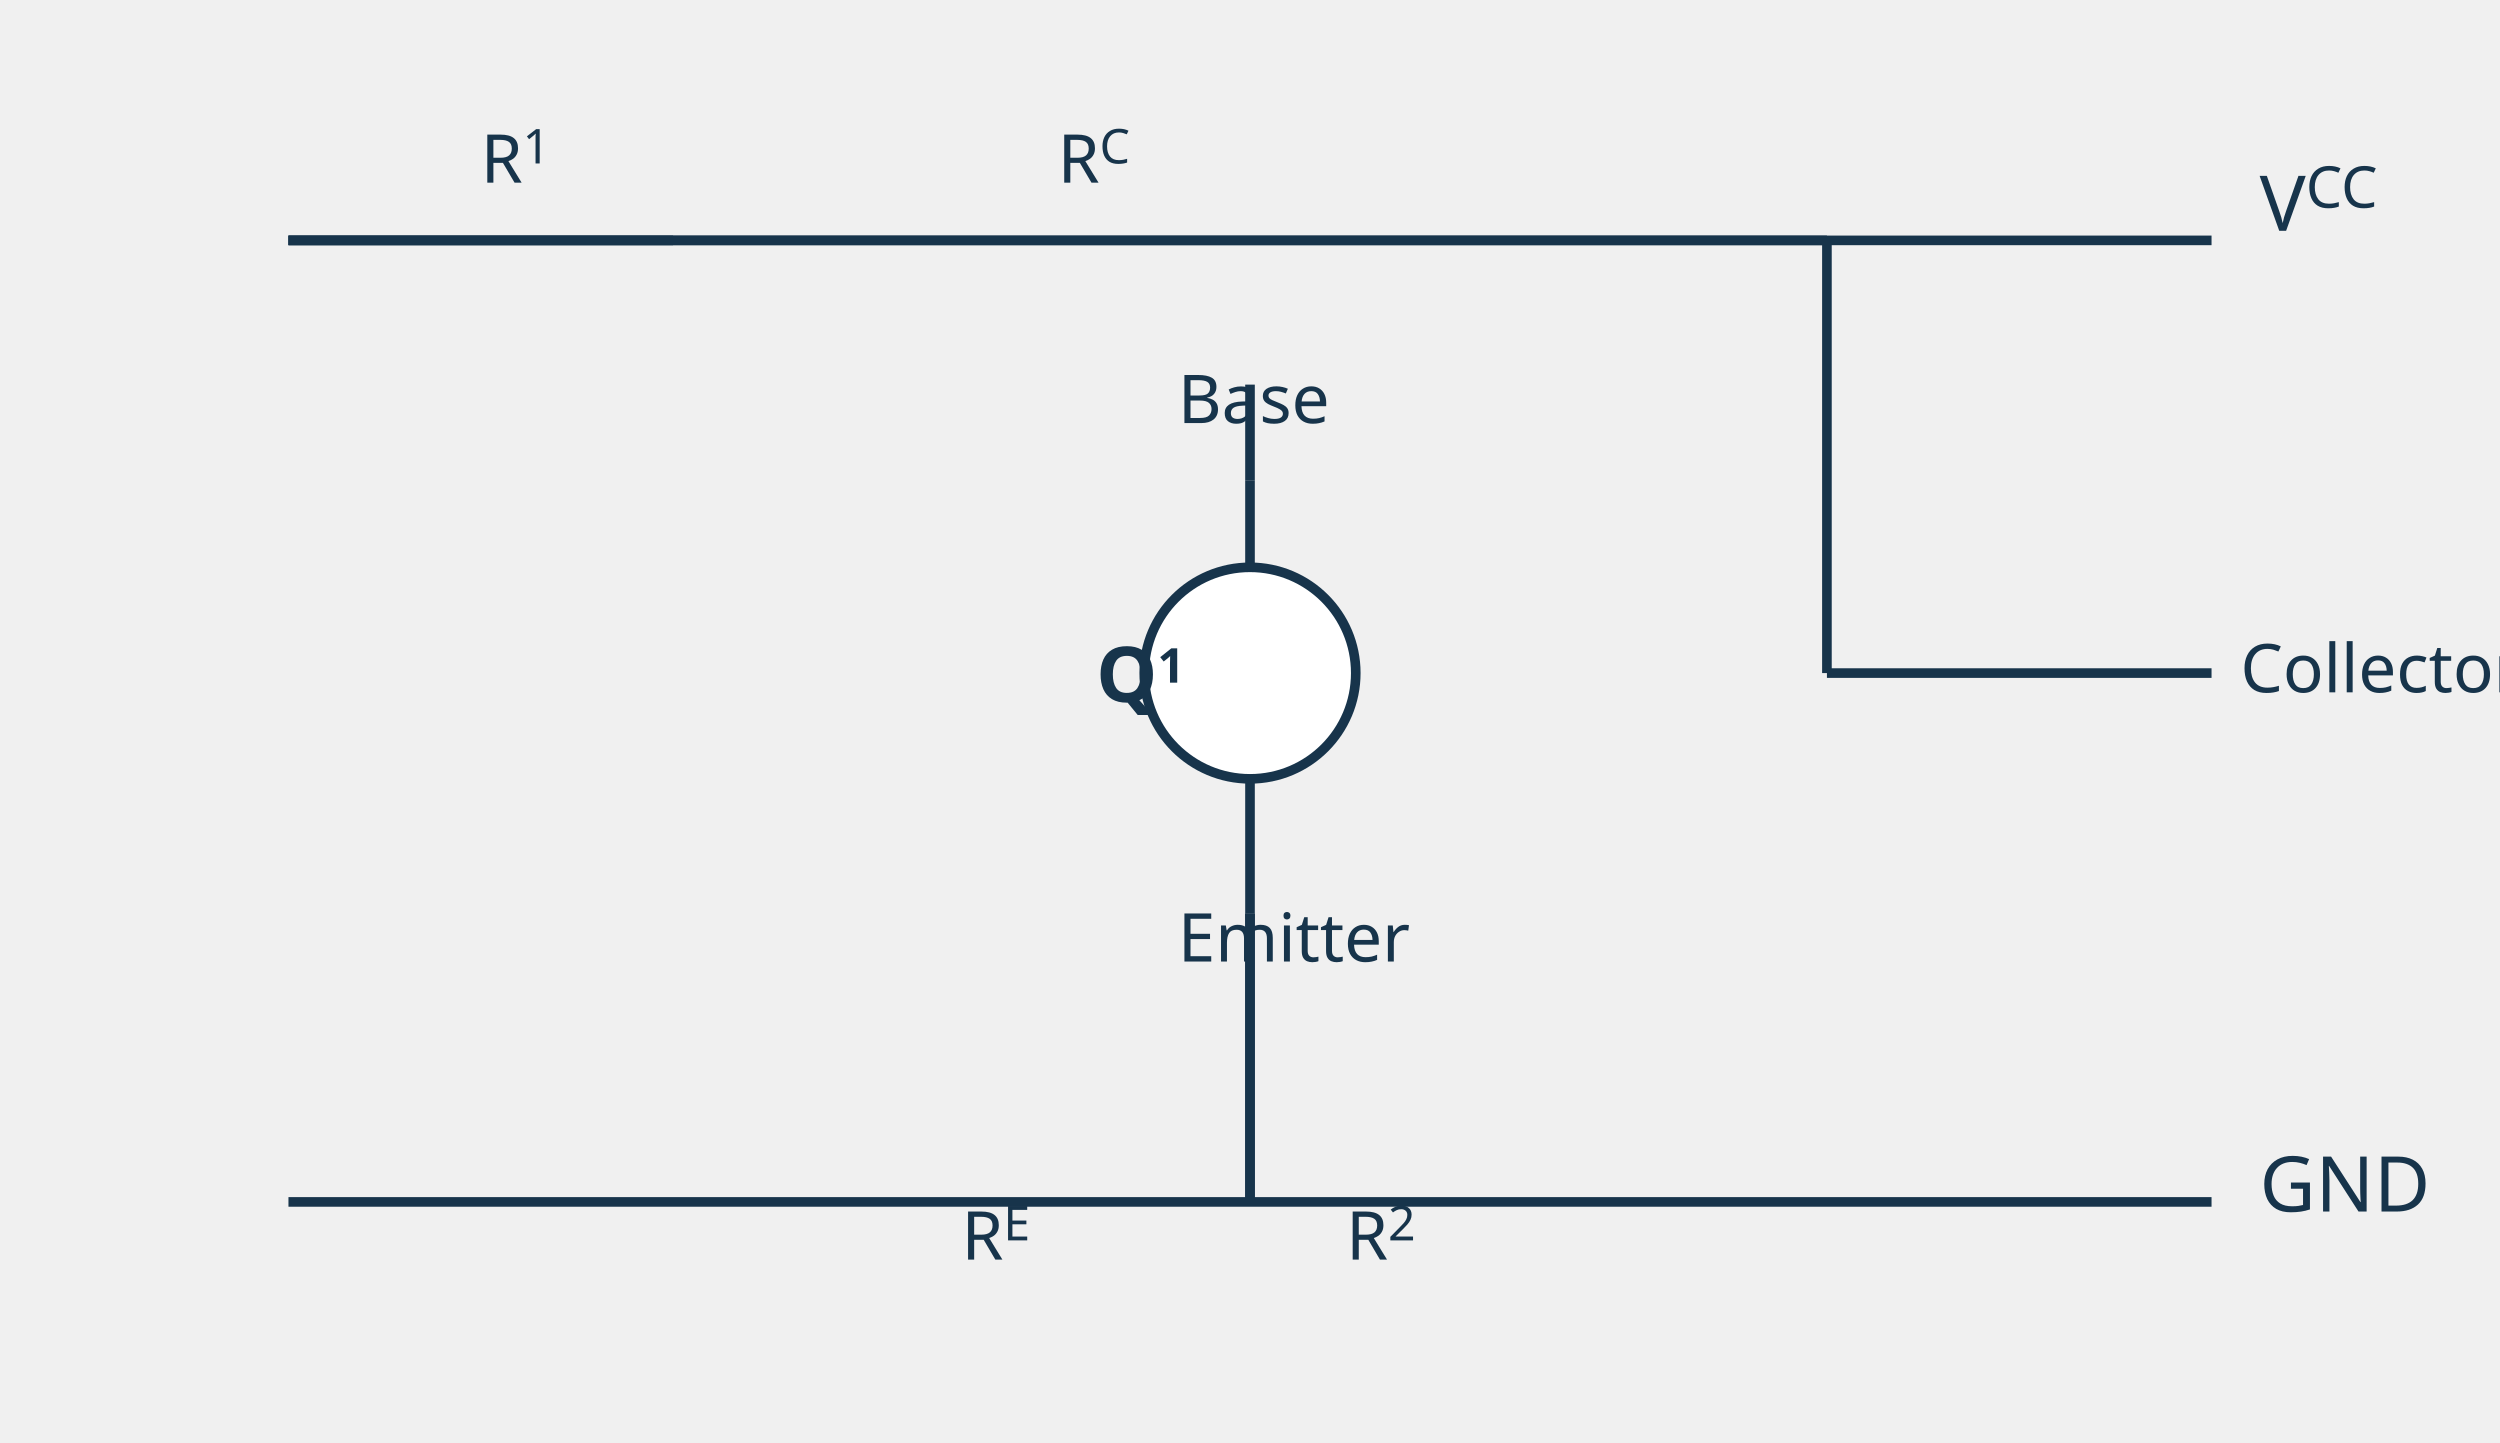
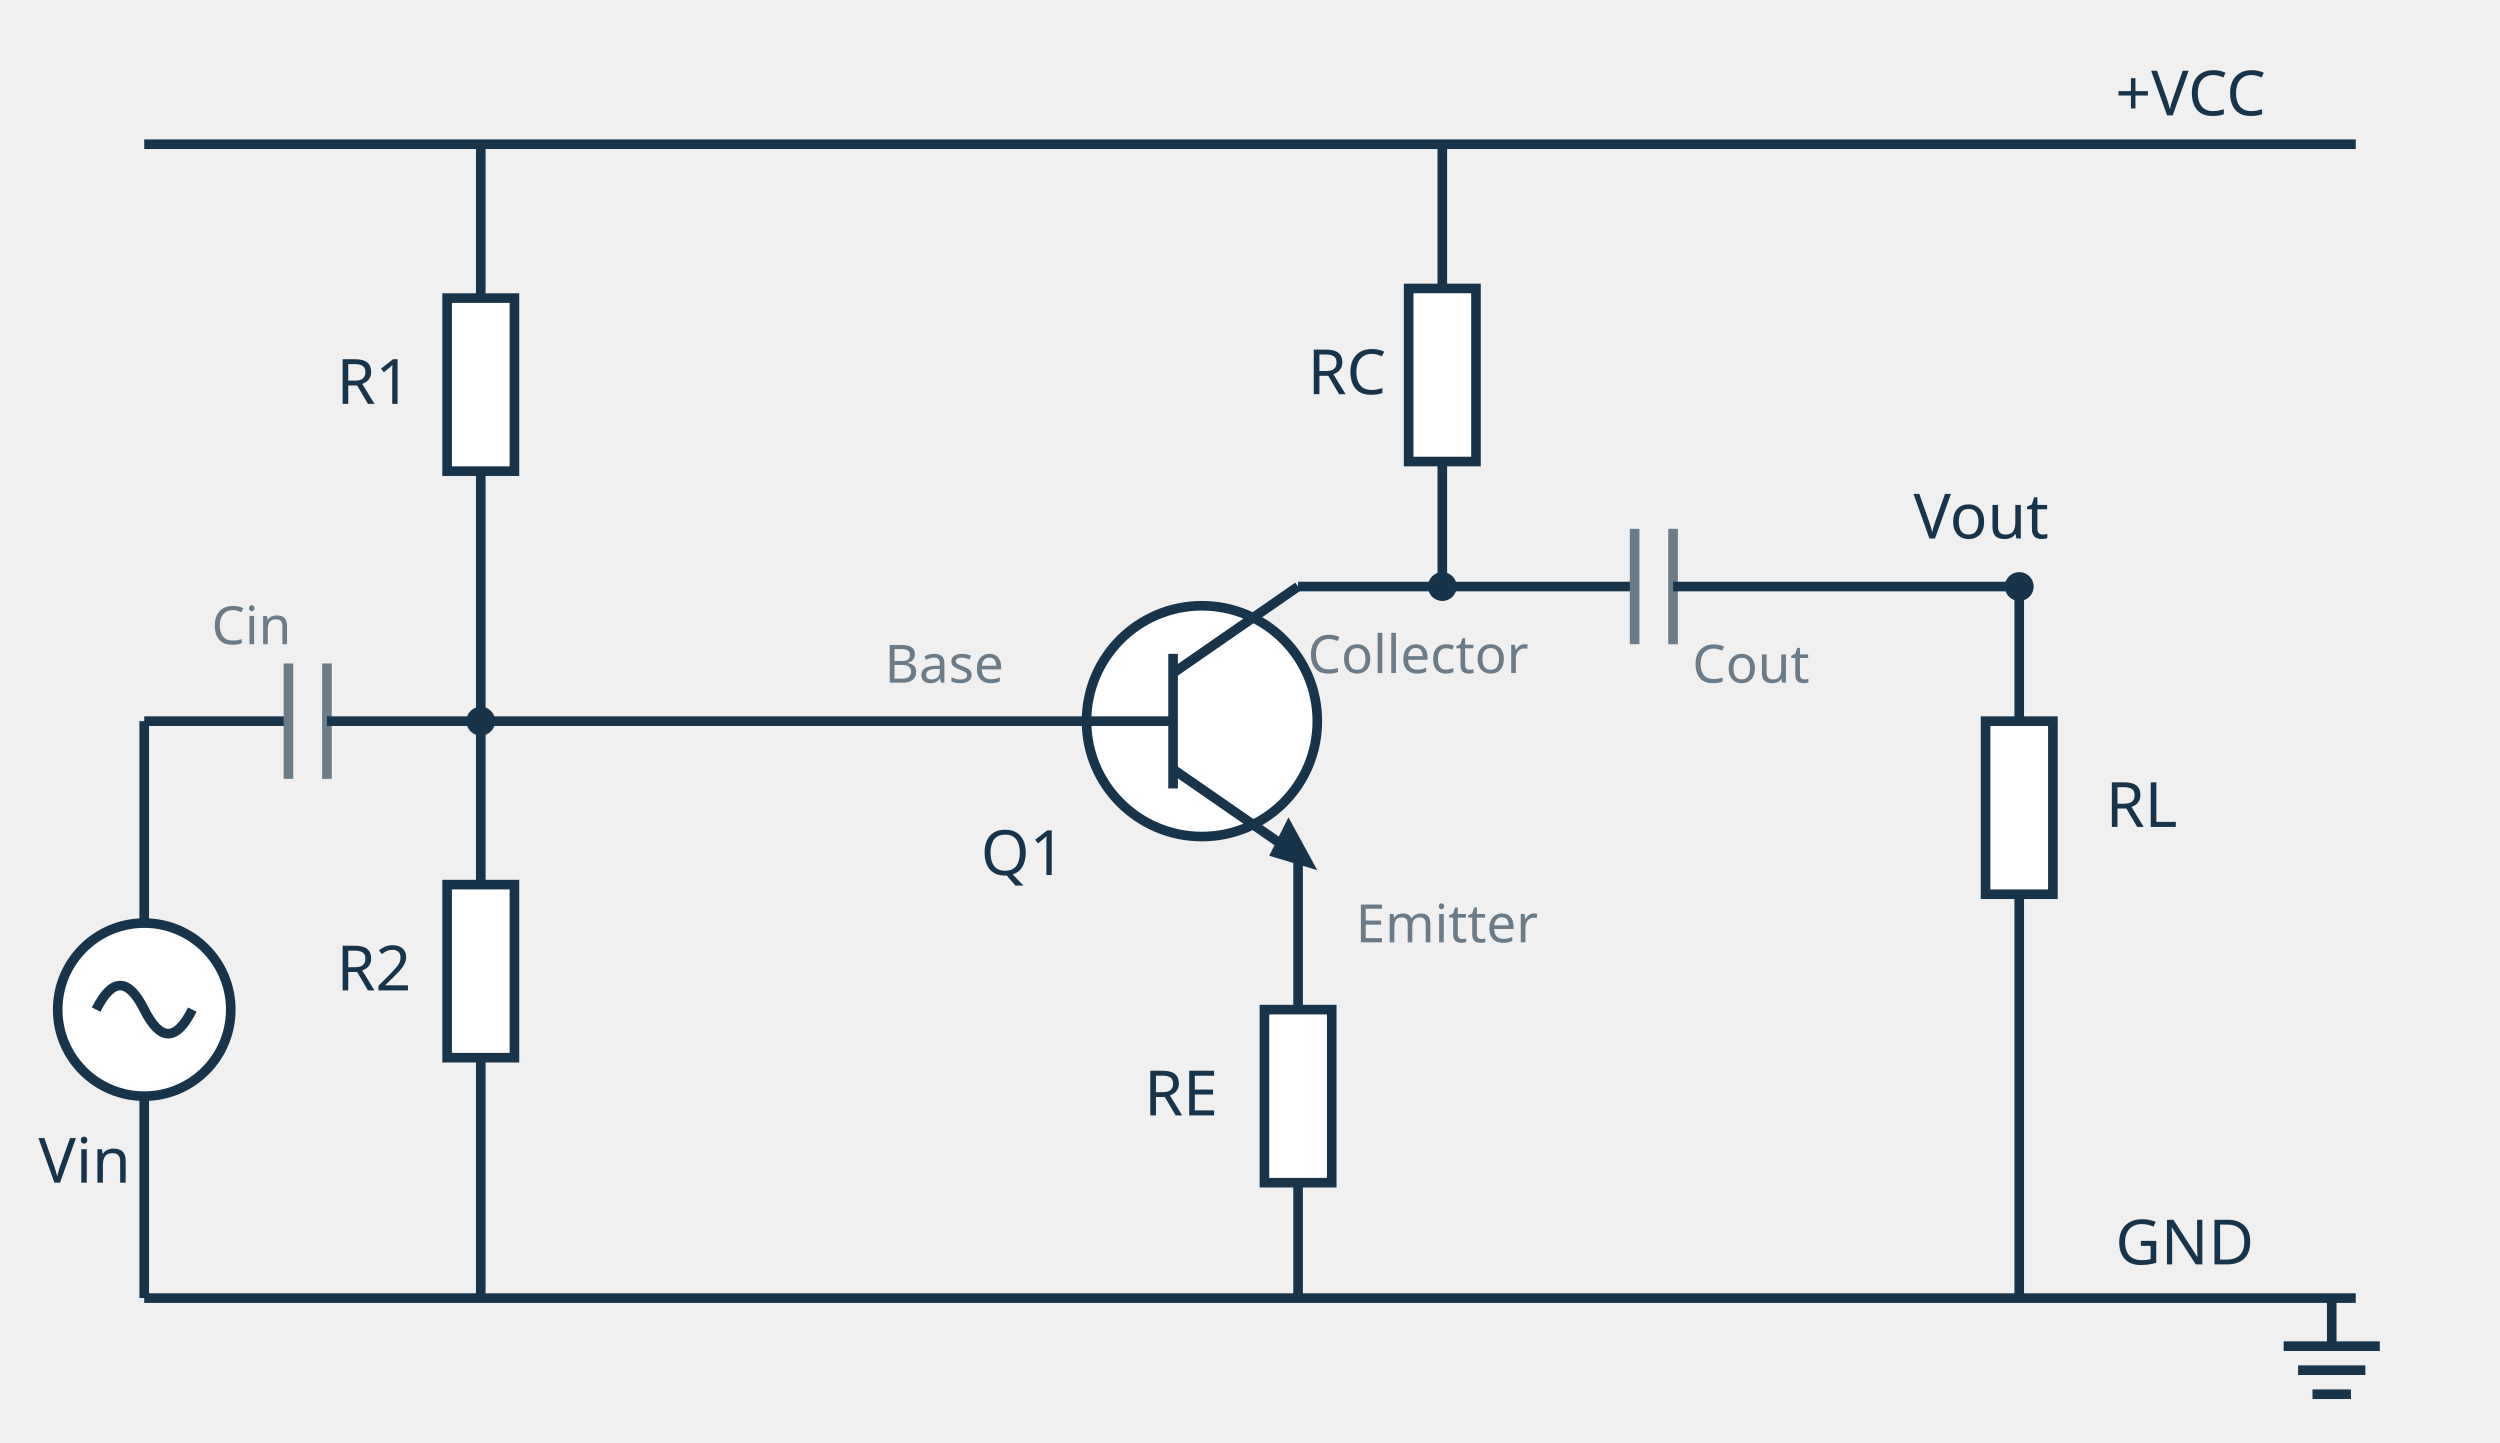
<svg xmlns="http://www.w3.org/2000/svg" viewBox="0 0 520 300" role="img" aria-labelledby="circuitTitle">
-   <line x1="60" y1="50" x2="460" y2="50" stroke="#17344b" stroke-width="2" />
-   <line x1="60" y1="250" x2="460" y2="250" stroke="#17344b" stroke-width="2" />
-   <text x="470" y="48" font-family="sans-serif" font-size="16" fill="#17344b">V<tspan baseline-shift="super" font-size="12">CC</tspan>
-   </text>
-   <text x="470" y="252" font-family="sans-serif" font-size="16" fill="#17344b">GND</text>
-   <line x1="60" y1="50" x2="140" y2="50" stroke="#17344b" stroke-width="2" />
-   <text x="100" y="38" font-family="sans-serif" font-size="14" fill="#17344b">R<tspan baseline-shift="super" font-size="10">1</tspan>
-   </text>
-   <line x1="260" y1="140" x2="260" y2="100" stroke="#17344b" stroke-width="2" />
-   <line x1="260" y1="250" x2="260" y2="190" stroke="#17344b" stroke-width="2" />
-   <text x="280" y="262" font-family="sans-serif" font-size="14" fill="#17344b">R<tspan baseline-shift="super" font-size="10">2</tspan>
-   </text>
-   <line x1="60" y1="50" x2="380" y2="50" stroke="#17344b" stroke-width="2" />
-   <text x="220" y="38" font-family="sans-serif" font-size="14" fill="#17344b">R<tspan baseline-shift="super" font-size="10">C</tspan>
-   </text>
-   <line x1="380" y1="50" x2="380" y2="140" stroke="#17344b" stroke-width="2" />
-   <line x1="260" y1="190" x2="260" y2="250" stroke="#17344b" stroke-width="2" />
-   <text x="200" y="262" font-family="sans-serif" font-size="14" fill="#17344b">R<tspan baseline-shift="super" font-size="10">E</tspan>
-   </text>
-   <circle cx="260" cy="140" r="22" fill="#ffffff" stroke="#17344b" stroke-width="2" />
-   <line x1="260" y1="100" x2="260" y2="80" stroke="#17344b" stroke-width="2" />
-   <line x1="260" y1="162" x2="260" y2="190" stroke="#17344b" stroke-width="2" />
-   <line x1="380" y1="140" x2="460" y2="140" stroke="#17344b" stroke-width="2" />
-   <text x="228" y="146" font-family="sans-serif" font-size="16" font-weight="bold" fill="#17344b">Q<tspan baseline-shift="super" font-size="10">1</tspan>
-   </text>
-   <text x="245" y="88" font-family="sans-serif" font-size="14" fill="#17344b">Base</text>
-   <text x="466" y="144" font-family="sans-serif" font-size="14" fill="#17344b">Collector</text>
-   <text x="245" y="200" font-family="sans-serif" font-size="14" fill="#17344b">Emitter</text>
+   <defs>
+     <style>
+       .wire { stroke: #17344b; stroke-width: 2; fill: none; }
+       .part { stroke: #17344b; stroke-width: 2; fill: #ffffff; }
+       .plate { stroke: #6b7c88; stroke-width: 2; fill: none; }
+       .label { font-family: sans-serif; font-size: 13px; fill: #17344b; }
+       .small { font-family: sans-serif; font-size: 11px; fill: #6b7c88; }
+       .node { fill: #17344b; }
+     </style>
+   </defs>
+   <line class="wire" x1="30" y1="30" x2="490" y2="30" />
+   <line class="wire" x1="30" y1="270" x2="490" y2="270" />
+   <text class="label" x="440" y="24">+VCC</text>
+   <text class="label" x="440" y="263">GND</text>
+   <line class="wire" x1="485" y1="270" x2="485" y2="280" />
+   <line class="wire" x1="475" y1="280" x2="495" y2="280" />
+   <line class="wire" x1="478" y1="285" x2="492" y2="285" />
+   <line class="wire" x1="481" y1="290" x2="489" y2="290" />
+   <line class="wire" x1="30" y1="150" x2="30" y2="192" />
+   <circle class="part" cx="30" cy="210" r="18" />
+   <path class="wire" d="M20 210 Q25 200 30 210 T40 210" />
+   <line class="wire" x1="30" y1="228" x2="30" y2="270" />
+   <text class="label" x="8" y="246">Vin</text>
+   <line class="wire" x1="30" y1="150" x2="60" y2="150" />
+   <line class="plate" x1="60" y1="138" x2="60" y2="162" />
+   <line class="plate" x1="68" y1="138" x2="68" y2="162" />
+   <line class="wire" x1="68" y1="150" x2="100" y2="150" />
+   <text class="small" x="44" y="134">Cin</text>
+   <line class="wire" x1="100" y1="30" x2="100" y2="62" />
+   <rect class="part" x="93" y="62" width="14" height="36" />
+   <line class="wire" x1="100" y1="98" x2="100" y2="150" />
+   <text class="label" x="70" y="84">R1</text>
+   <line class="wire" x1="100" y1="150" x2="100" y2="184" />
+   <rect class="part" x="93" y="184" width="14" height="36" />
+   <line class="wire" x1="100" y1="220" x2="100" y2="270" />
+   <text class="label" x="70" y="206">R2</text>
+   <line class="wire" x1="100" y1="150" x2="244" y2="150" />
+   <text class="small" x="184" y="142">Base</text>
+   <circle class="node" cx="100" cy="150" r="3" />
+   <line class="wire" x1="300" y1="30" x2="300" y2="60" />
+   <rect class="part" x="293" y="60" width="14" height="36" />
+   <line class="wire" x1="300" y1="96" x2="300" y2="122" />
+   <text class="label" x="272" y="82">RC</text>
+   <circle class="part" cx="250" cy="150" r="24" />
+   <line class="wire" x1="244" y1="136" x2="244" y2="164" />
+   <line class="wire" x1="244" y1="150" x2="226" y2="150" />
+   <line class="wire" x1="244" y1="140" x2="270" y2="122" />
+   <line class="wire" x1="270" y1="122" x2="300" y2="122" />
+   <line class="wire" x1="244" y1="160" x2="270" y2="178" />
+   <polygon points="274,181 264,178 268,170" fill="#17344b" />
+   <text class="label" x="204" y="182">Q1</text>
+   <text class="small" x="272" y="140">Collector</text>
+   <text class="small" x="282" y="196">Emitter</text>
+   <circle class="node" cx="300" cy="122" r="3" />
+   <line class="wire" x1="270" y1="178" x2="270" y2="210" />
+   <rect class="part" x="263" y="210" width="14" height="36" />
+   <line class="wire" x1="270" y1="246" x2="270" y2="270" />
+   <text class="label" x="238" y="232">RE</text>
+   <line class="wire" x1="300" y1="122" x2="340" y2="122" />
+   <line class="plate" x1="340" y1="110" x2="340" y2="134" />
+   <line class="plate" x1="348" y1="110" x2="348" y2="134" />
+   <line class="wire" x1="348" y1="122" x2="420" y2="122" />
+   <text class="small" x="352" y="142">Cout</text>
+   <circle class="node" cx="420" cy="122" r="3" />
+   <text class="label" x="398" y="112">Vout</text>
+   <line class="wire" x1="420" y1="122" x2="420" y2="150" />
+   <rect class="part" x="413" y="150" width="14" height="36" />
+   <line class="wire" x1="420" y1="186" x2="420" y2="270" />
+   <text class="label" x="438" y="172">RL</text>
</svg>
